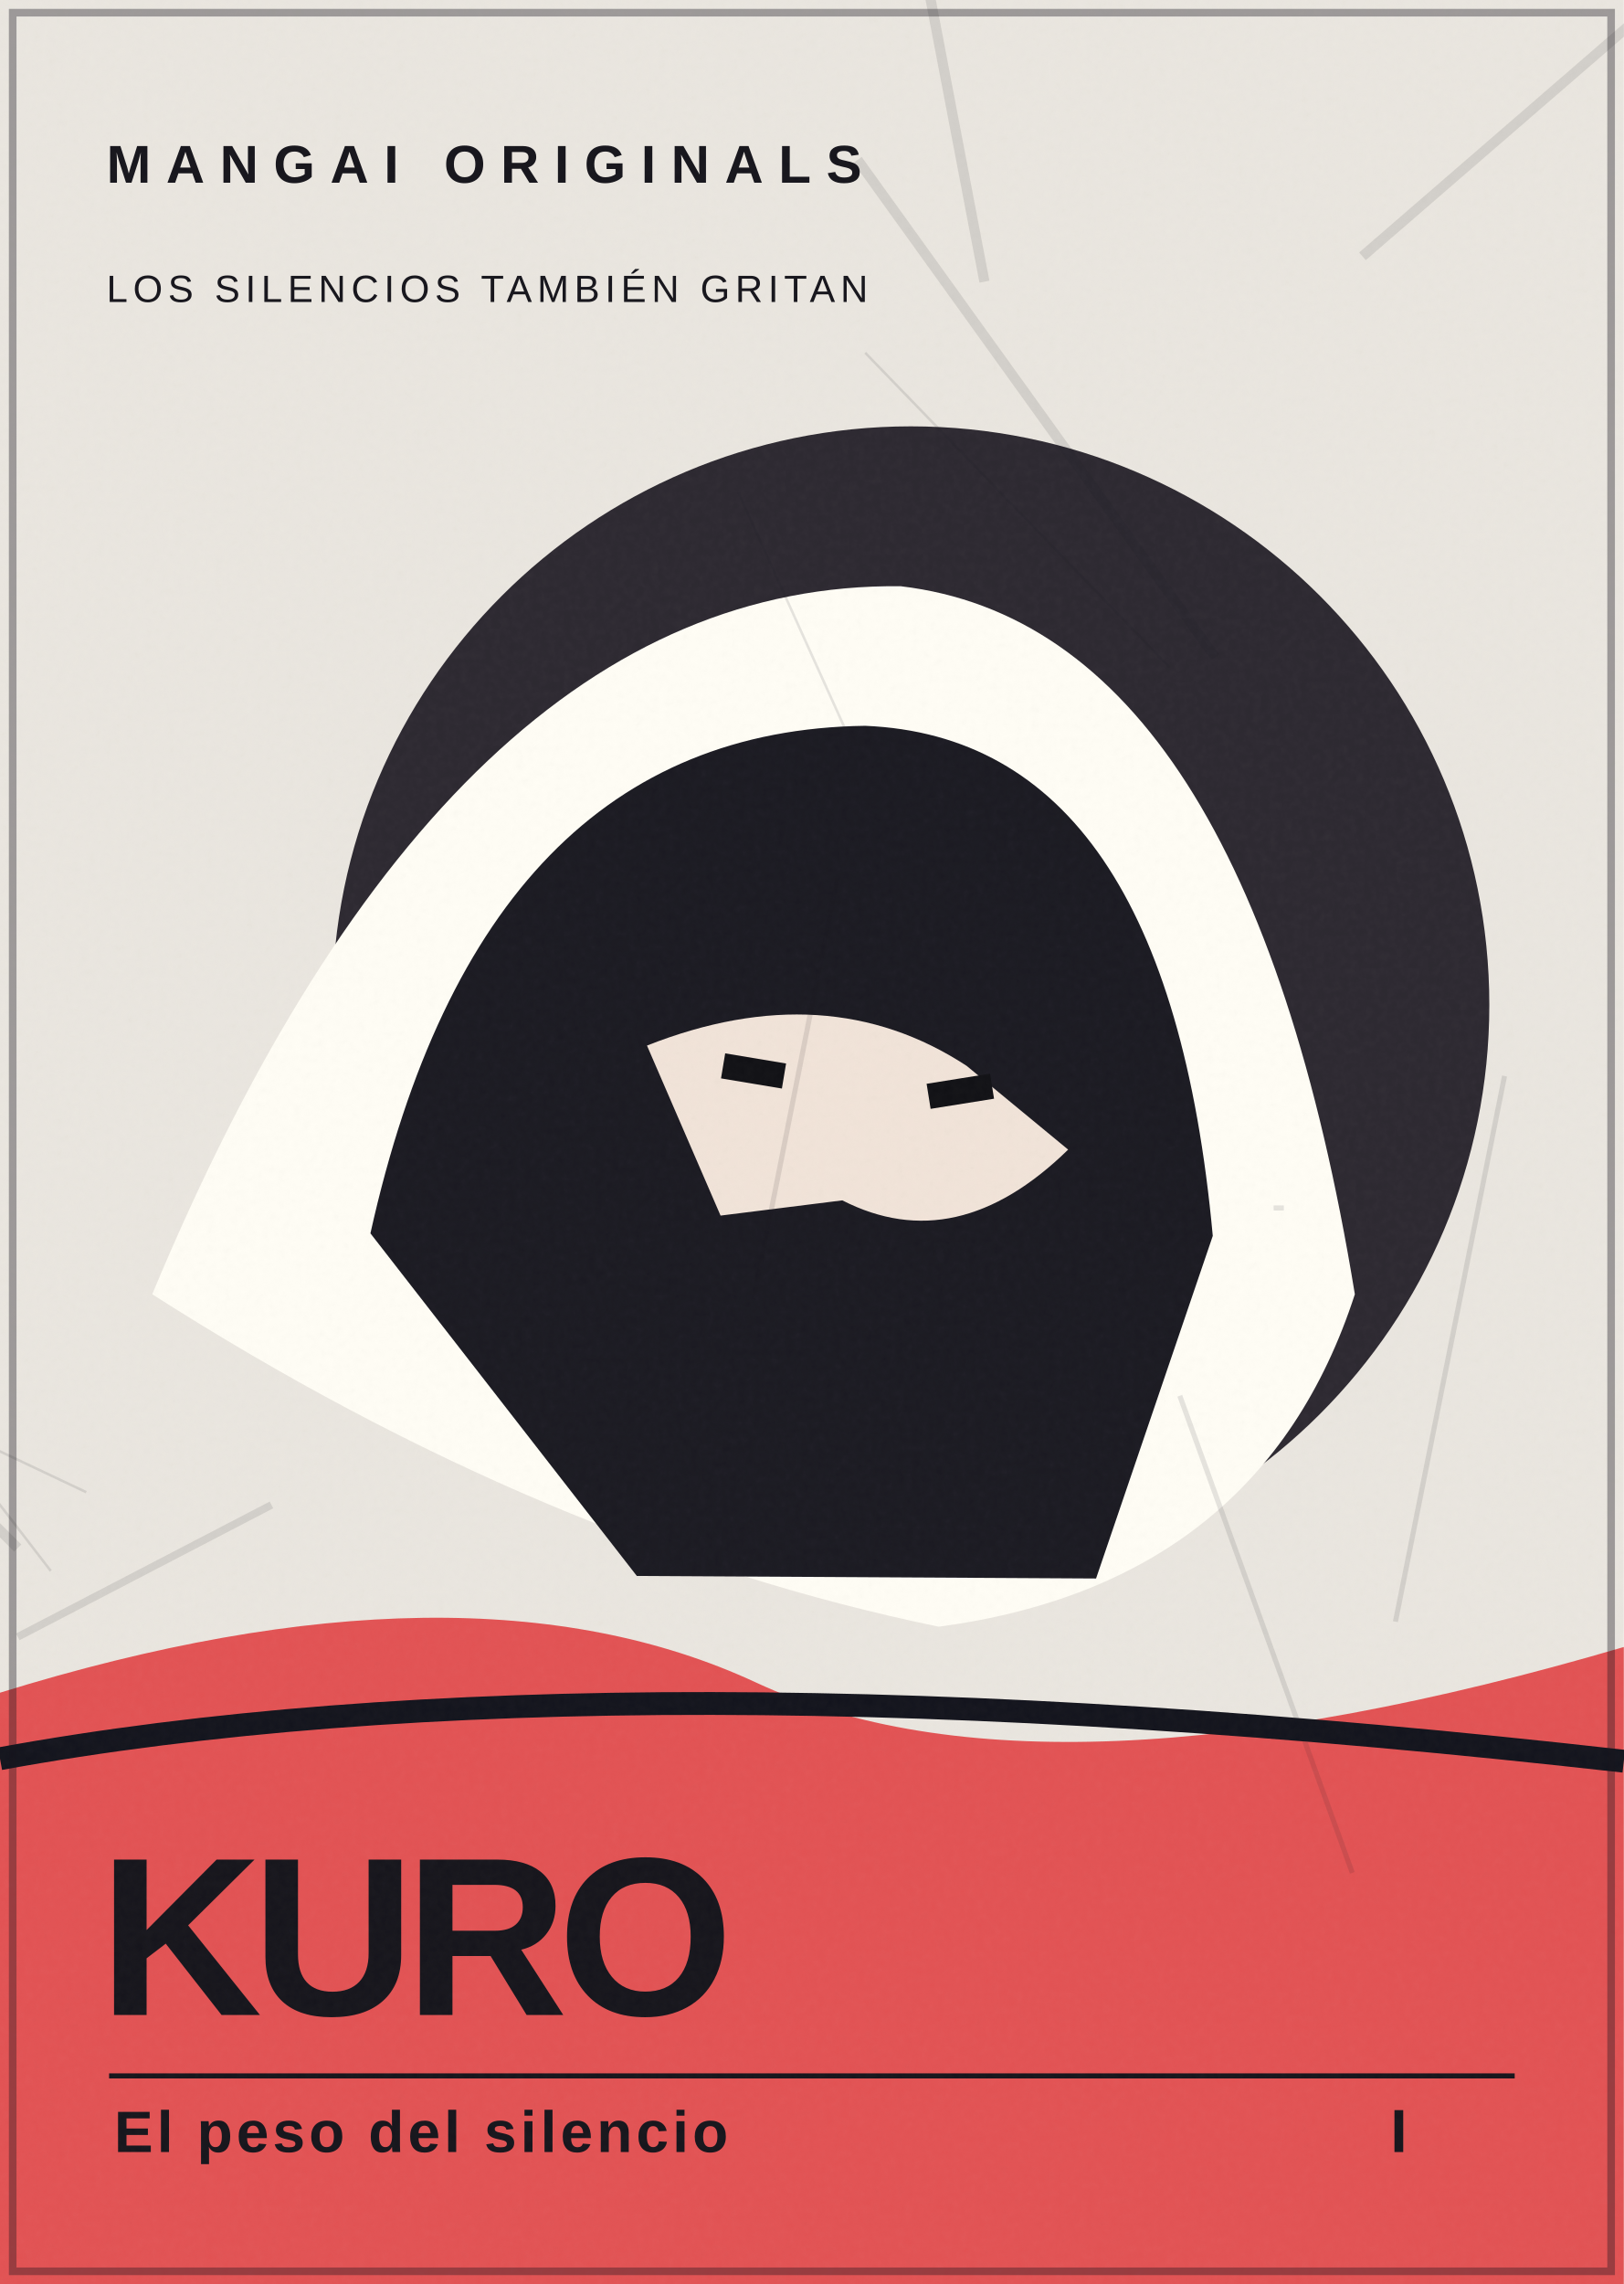
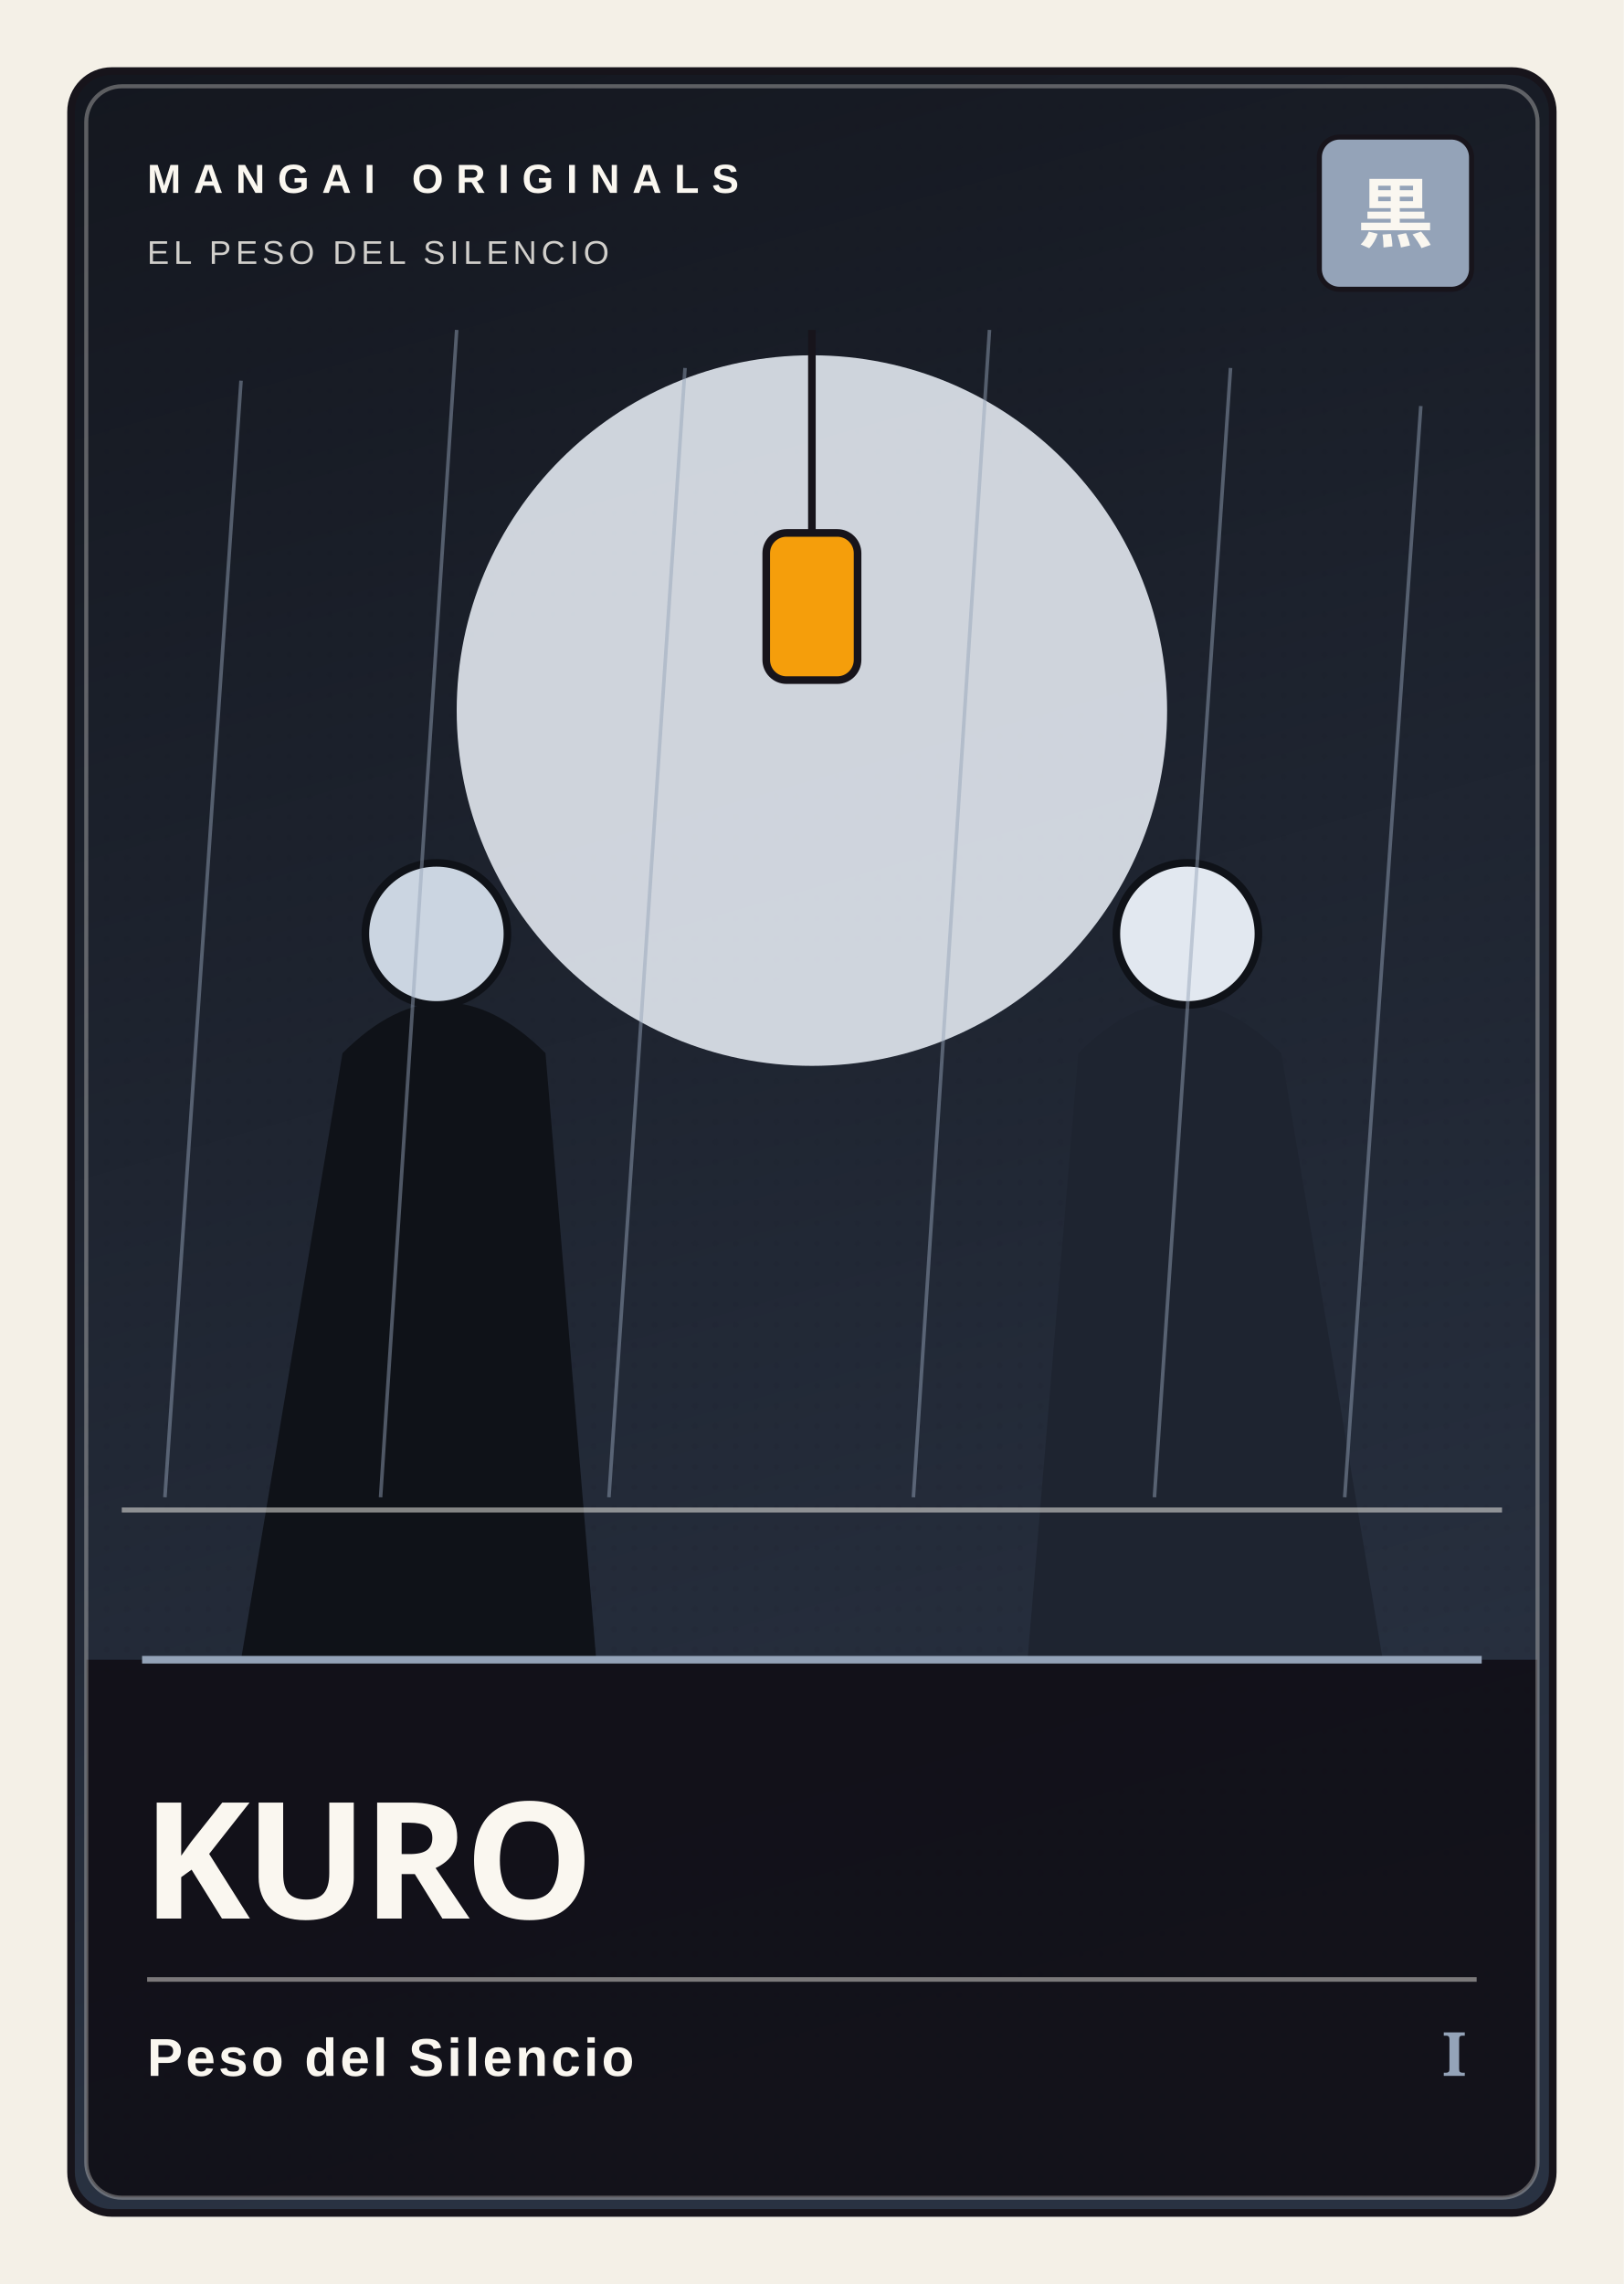
<svg xmlns="http://www.w3.org/2000/svg" width="640" height="900" viewBox="0 0 640 900">
  <defs>
-     <filter id="paper">
-       <feTurbulence type="fractalNoise" baseFrequency="0.32" numOctaves="3" seed="7" stitchTiles="stitch" result="n" />
-       <feColorMatrix in="n" type="saturate" values="0" />
-       <feComponentTransfer>
-         <feFuncA type="linear" slope="0.15" />
-       </feComponentTransfer>
-     </filter>
-     <pattern id="dots" width="14" height="14" patternUnits="userSpaceOnUse">
-       <circle cx="2" cy="2" r="1.7" fill="#14131c" opacity=".35" />
+     <pattern id="toneLight" width="8" height="8" patternUnits="userSpaceOnUse">
+       <circle cx="2" cy="2" r="1.2" fill="#17141b" opacity="0.18" />
    </pattern>
-     <linearGradient id="sky" x1="0" y1="0" x2="1" y2="1">
-       <stop stop-color="#c7a3ff" />
-       <stop offset="1" stop-color="#5c40b6" />
+     <pattern id="toneDense" width="6" height="6" patternUnits="userSpaceOnUse">
+       <circle cx="2" cy="2" r="1.5" fill="#17141b" opacity="0.34" />
+     </pattern>
+     <pattern id="hatch" width="10" height="10" patternUnits="userSpaceOnUse" patternTransform="rotate(35)">
+       <line x1="0" y1="0" x2="0" y2="10" stroke="#17141b" stroke-width="1.3" opacity="0.22" />
+     </pattern>
+     <pattern id="genkoGrid" width="24" height="24" patternUnits="userSpaceOnUse">
+       <path d="M24 0H0V24" fill="none" stroke="#00aeef" stroke-width="0.6" opacity="0.18" />
+     </pattern>
+     <linearGradient id="covBg" x1="0" y1="0" x2="0.2" y2="1">
+       <stop offset="0%" stop-color="#14171f" />
+       <stop offset="100%" stop-color="#293242" />
    </linearGradient>
+     <clipPath id="safeArt">
+       <rect x="34" y="34" width="572" height="832" rx="14" />
+     </clipPath>
  </defs>
-   <rect width="640" height="900" fill="#eae6df" />
-   <circle cx="359" cy="396" r="228" fill="#2c2830" />
-   <path d="M60 510 Q177 229 355 231 Q491 247 534 510 Q497 624 370 641 Q215 609 60 510Z" fill="#fffdf5" />
-   <path d="M146 486 Q190 288 341 286 Q460 291 478 487 L432 622 251 621Z" fill="#1a1921" />
-   <path d="M255 412 Q326 384 381 420 L421 453 Q377 496 332 473 L284 479Z" fill="#f1e3d8" />
-   <path d="M285 420 L309 424 M366 432 L391 428" stroke="#101014" stroke-width="10" />
-   <path d="M0 667 Q184 610 298 663 T640 649 V900 H0Z" fill="#e25253" />
-   <path d="M0 693 Q241 649 640 694" stroke="#12131c" stroke-width="9" fill="none" />
-   <path d="M 291 194 l 42 93" stroke="#15141b" stroke-width="1" opacity="0.11" />
-   <path d="M 34 588 l -112 -53" stroke="#15141b" stroke-width="1" opacity="0.11" />
-   <path d="M 479 259 l -141 -196" stroke="#15141b" stroke-width="4" opacity="0.11" />
-   <path d="M 388 111 l -37 -194" stroke="#15141b" stroke-width="4" opacity="0.11" />
-   <path d="M 20 619 l -97 -126" stroke="#15141b" stroke-width="1" opacity="0.11" />
-   <path d="M 550 639 l 43 -215" stroke="#15141b" stroke-width="2" opacity="0.11" />
-   <path d="M 7 610 l -92 -92" stroke="#15141b" stroke-width="4" opacity="0.11" />
-   <path d="M 107 593 l -100 52" stroke="#15141b" stroke-width="3" opacity="0.11" />
-   <path d="M 533 738 l -68 -188" stroke="#15141b" stroke-width="2" opacity="0.11" />
-   <path d="M 341 139 l 120 124" stroke="#15141b" stroke-width="1" opacity="0.11" />
-   <path d="M 537 101 l 156 -135" stroke="#15141b" stroke-width="4" opacity="0.11" />
-   <path d="M 504 477 l 0 -2" stroke="#15141b" stroke-width="4" opacity="0.11" />
-   <path d="M 330 346 l -33 166" stroke="#15141b" stroke-width="2" opacity="0.11" />
-   <text x="42" y="72" fill="#15141b" font-family="Arial,sans-serif" font-size="21" font-weight="800" letter-spacing="6">MANGAI ORIGINALS</text>
-   <text x="42" y="119" fill="#15141b" font-family="Arial,sans-serif" font-size="15" letter-spacing="2.1">LOS SILENCIOS TAMBIÉN GRITAN</text>
-   <text x="39" y="794" fill="#15141b" font-family="Arial Black,Arial,sans-serif" font-size="89" font-weight="900" letter-spacing="-4">KURO</text>
-   <path d="M43 818 H597" stroke="#15141b" stroke-width="2" />
-   <text x="45" y="848" fill="#15141b" font-family="Arial,sans-serif" font-size="23" font-weight="700" letter-spacing="1.5">El peso del silencio</text>
-   <text x="548" y="848" fill="#15141b" font-family="Arial,sans-serif" font-size="24" font-weight="800">I</text>
-   <rect x="0" y="0" width="640" height="900" filter="url(#paper)" opacity=".26" />
-   <rect x="5" y="5" width="630" height="890" fill="none" stroke="#15141b" stroke-width="3" opacity=".36" />
+   <rect width="640" height="900" fill="#f4f0e7" />
+   <rect x="28" y="28" width="584" height="844" rx="16" fill="url(#covBg)" stroke="#17141b" stroke-width="3" />
+   <g clip-path="url(#safeArt)">
+     <rect x="34" y="34" width="572" height="832" fill="url(#toneLight)" opacity="0.35" />
+     <circle cx="320" cy="280" r="140" fill="#e2e8f0" opacity="0.9" />
+     <rect x="302" y="210" width="36" height="58" rx="8" fill="#f59e0b" stroke="#17141b" stroke-width="3" />
+     <line x1="320" y1="130" x2="320" y2="210" stroke="#17141b" stroke-width="3" />
+     <path d="M95 654 L135 415 Q175 375 215 415 L235 654 Z" fill="#0f1218" />
+     <circle cx="172" cy="368" r="28" fill="#cbd5e1" stroke="#0f1218" stroke-width="3" />
+     <path d="M545 654 L505 415 Q465 375 425 415 L405 654 Z" fill="#1e2430" />
+     <circle cx="468" cy="368" r="28" fill="#e2e8f0" stroke="#0f1218" stroke-width="3" />
+     <g stroke="#94a3b8" stroke-width="1.4" opacity="0.48">
+       <line x1="95" y1="150" x2="65" y2="590" />
+       <line x1="180" y1="130" x2="150" y2="590" />
+       <line x1="270" y1="145" x2="240" y2="590" />
+       <line x1="390" y1="130" x2="360" y2="590" />
+       <line x1="485" y1="145" x2="455" y2="590" />
+       <line x1="560" y1="160" x2="530" y2="590" />
+     </g>
+     <line x1="48" y1="595" x2="592" y2="595" stroke="#faf7f0" stroke-width="2" opacity="0.5" />
+     <rect x="34" y="654" width="572" height="212" fill="#0f0d14" opacity="0.86" />
+     <line x1="56" y1="654" x2="584" y2="654" stroke="#94a3b8" stroke-width="3" />
+   </g>
+   <rect x="34" y="34" width="572" height="832" rx="14" fill="none" stroke="#faf7f0" stroke-width="1.6" opacity="0.32" />
+   <g fill="#faf7f0">
+     <text x="58" y="76" font-family="Arial,sans-serif" font-size="16" font-weight="800" letter-spacing="5">MANGAI ORIGINALS</text>
+     <text x="58" y="104" font-family="Arial,sans-serif" font-size="13" letter-spacing="1.8" opacity="0.82">EL PESO DEL SILENCIO</text>
+     <rect x="520" y="54" width="60" height="60" rx="8" fill="#94a3b8" stroke="#17141b" stroke-width="2" />
+     <text x="550" y="95" text-anchor="middle" font-family="Georgia,serif" font-size="30" font-weight="900" fill="#faf7f0">黒</text>
+     <text x="56" y="756" font-family="Arial Black,Impact,sans-serif" font-size="64" font-weight="900" letter-spacing="-2">KURO</text>
+     <line x1="58" y1="780" x2="582" y2="780" stroke="#faf7f0" stroke-width="1.8" opacity="0.45" />
+     <text x="58" y="818" font-family="Arial,sans-serif" font-size="21" font-weight="700" letter-spacing="1.2">Peso del Silencio</text>
+     <text x="578" y="818" text-anchor="end" font-family="Georgia,serif" font-size="24" font-weight="800" fill="#94a3b8">I</text>
+   </g>
</svg>
